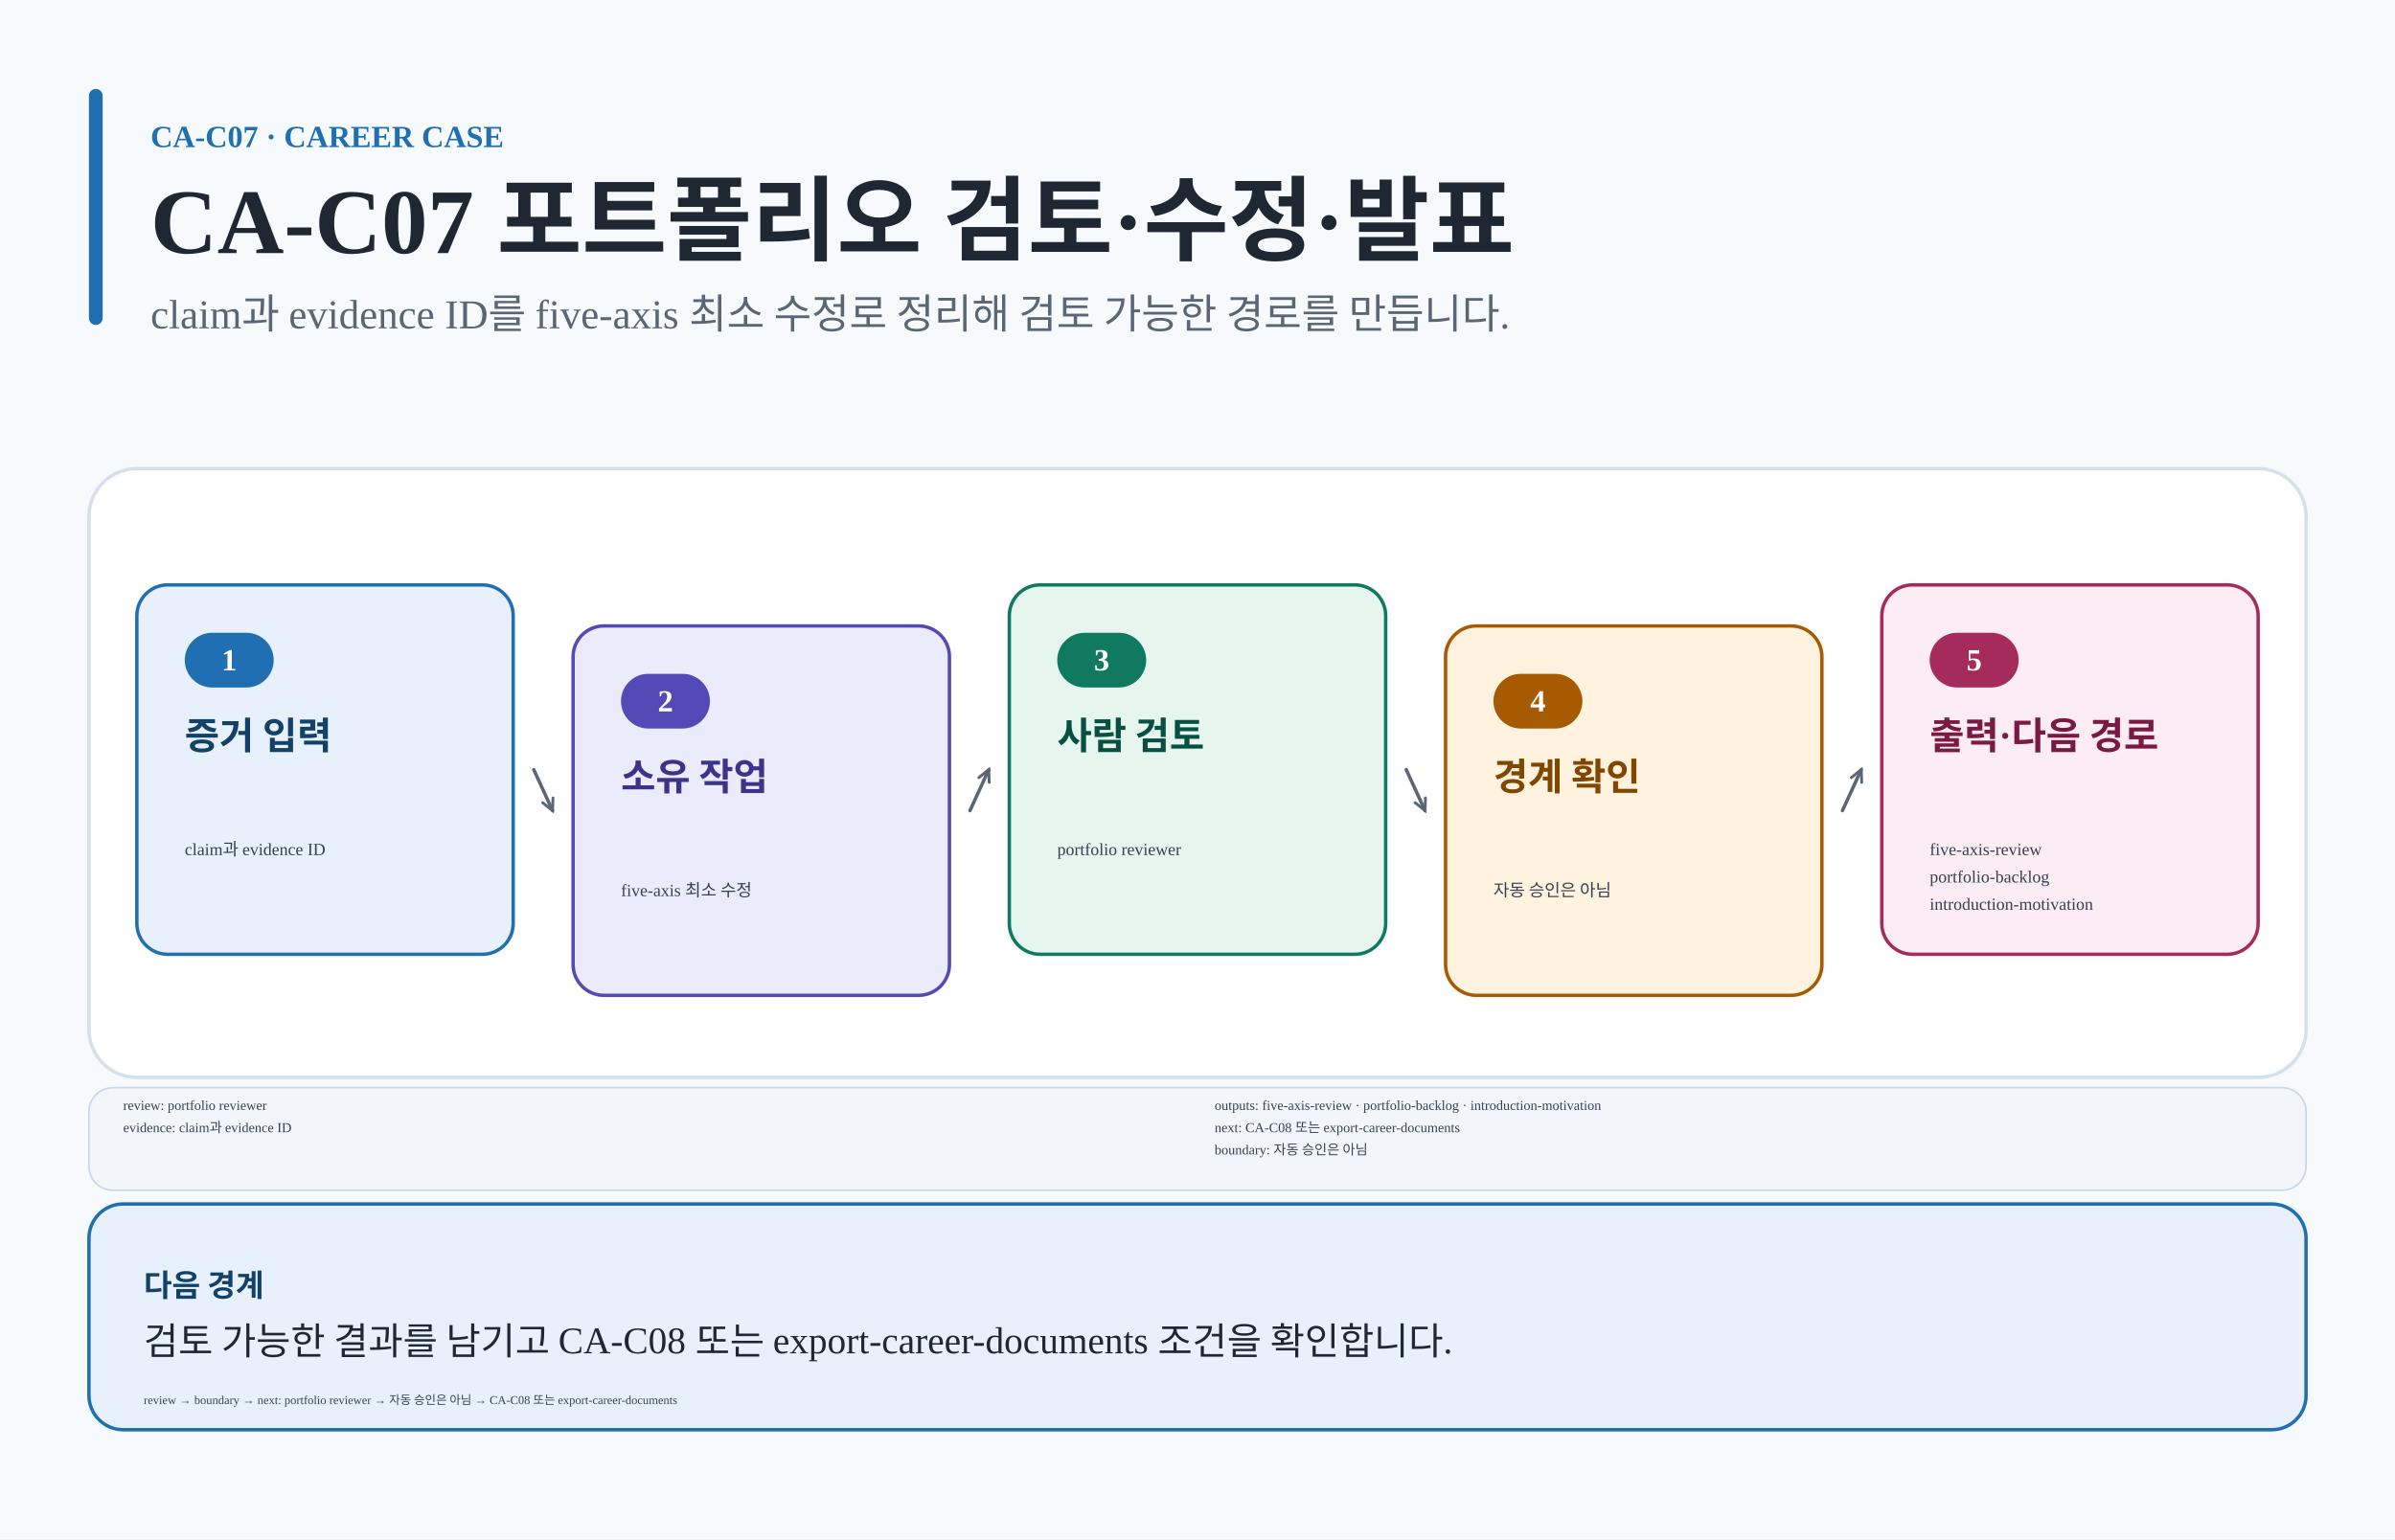
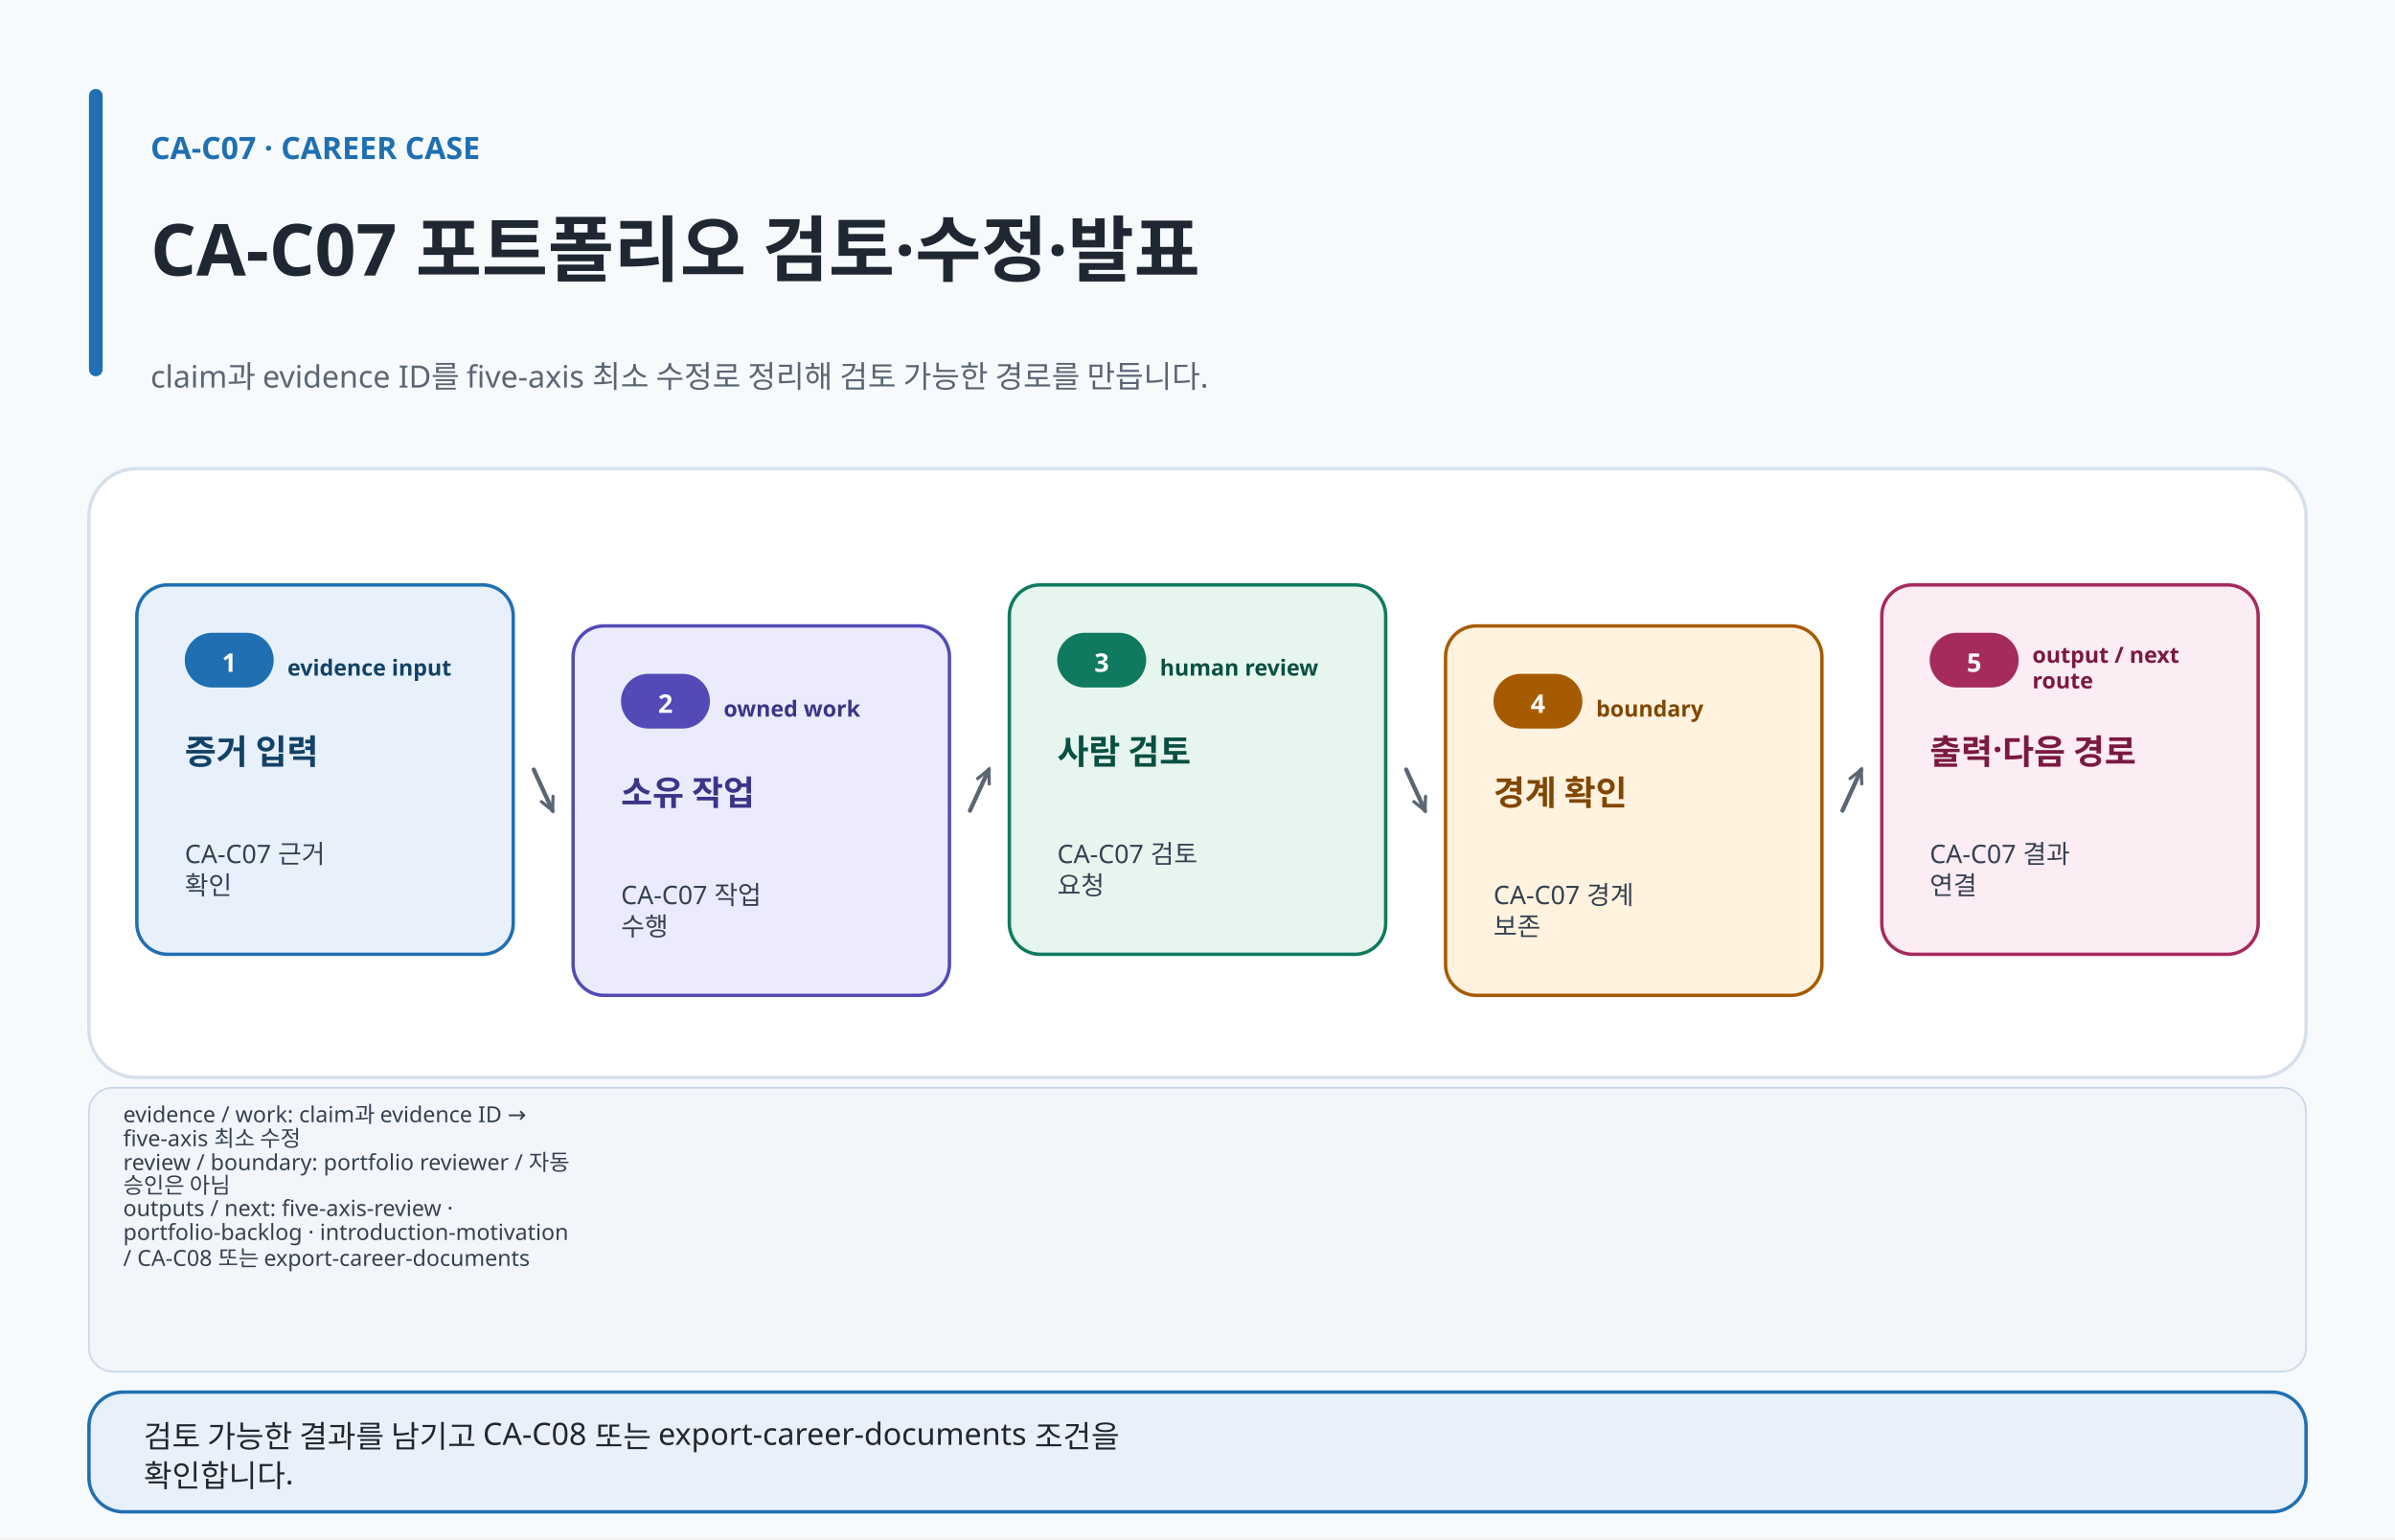
- <svg xmlns="http://www.w3.org/2000/svg" viewBox="0 0 1400 900" width="1400" height="900" role="img" aria-label="포트폴리오 검토와 수정 및 발표 준비 흐름">
+ <svg xmlns="http://www.w3.org/2000/svg" viewBox="0 0 1400 900" width="1400" height="900" role="img" aria-label="포트폴리오 검토와 수정 및 발표 준비 흐름" style="font-family:Pretendard,'Apple SD Gothic Neo','Malgun Gothic','Noto Sans KR',sans-serif">
  <defs>
-     <marker id="open-arrow" viewBox="0 0 12 12" refX="10" refY="6" markerWidth="10" markerHeight="10" markerUnits="userSpaceOnUse" orient="auto">
+     <marker id="open-arrow" viewBox="0 0 12 12" refX="10" refY="6" markerWidth="11.25" markerHeight="11.25" markerUnits="userSpaceOnUse" orient="auto">
      <path d="M 2 2 L 10 6 L 2 10" fill="none" stroke="#5B6675" stroke-width="2" stroke-linecap="round" />
    </marker>
  </defs>
  <rect width="1400" height="900" fill="#F7FAFD" />
-   <rect x="52" y="52" width="8" height="138" rx="4" fill="#1F6FB2" />
-   <text x="88" y="86" fill="#1F6FB2" font-size="18" font-weight="700">CA-C07 · CAREER CASE</text>
-   <text x="88" y="148" fill="#1F2733" font-size="54" font-weight="700">CA-C07 포트폴리오 검토·수정·발표</text>
-   <text x="88" y="192" fill="#5B6675" font-size="24" textLength="1220" lengthAdjust="spacingAndGlyphs">claim과 evidence ID를 five-axis 최소 수정로 정리해 검토 가능한 경로를 만듭니다.</text>
+   <rect x="52" y="52" width="8" height="168" rx="4" fill="#1F6FB2" />
+   <text data-text-role="eyebrow" x="88" y="86" text-anchor="start" dominant-baseline="central" fill="#1F6FB2" font-size="18" font-weight="700">
+     <tspan x="88" dy="0">CA-C07 · CAREER CASE</tspan>
+   </text>
+   <text data-text-role="title" x="88" y="141" text-anchor="start" dominant-baseline="central" fill="#1F2733" font-size="42" font-weight="700">
+     <tspan x="88" dy="0">CA-C07 포트폴리오 검토·수정·발표</tspan>
+   </text>
+   <text data-text-role="description" x="88" y="218" text-anchor="start" dominant-baseline="central" fill="#5B6675" font-size="18" font-weight="400">
+     <tspan x="88" dy="0">claim과 evidence ID를 five-axis 최소 수정로 정리해 검토 가능한 경로를 만듭니다.</tspan>
+   </text>
  <rect x="52" y="274" width="1296" height="356" rx="28" fill="#FFFFFF" stroke="#D6E0EC" stroke-width="2" />
-   <path d="M 312 450 L 323 474" fill="none" stroke="#5B6675" stroke-width="2" stroke-linecap="round" marker-end="url(#open-arrow)" />
-   <path d="M 567 474 L 578 450" fill="none" stroke="#5B6675" stroke-width="2" stroke-linecap="round" marker-end="url(#open-arrow)" />
-   <path d="M 822 450 L 833 474" fill="none" stroke="#5B6675" stroke-width="2" stroke-linecap="round" marker-end="url(#open-arrow)" />
-   <path d="M 1077 474 L 1088 450" fill="none" stroke="#5B6675" stroke-width="2" stroke-linecap="round" marker-end="url(#open-arrow)" />
+   <path d="M 312 450 L 323 474" fill="none" stroke="#5B6675" stroke-width="2.5" stroke-linecap="round" marker-end="url(#open-arrow)" />
+   <path d="M 567 474 L 578 450" fill="none" stroke="#5B6675" stroke-width="2.5" stroke-linecap="round" marker-end="url(#open-arrow)" />
+   <path d="M 822 450 L 833 474" fill="none" stroke="#5B6675" stroke-width="2.5" stroke-linecap="round" marker-end="url(#open-arrow)" />
+   <path d="M 1077 474 L 1088 450" fill="none" stroke="#5B6675" stroke-width="2.5" stroke-linecap="round" marker-end="url(#open-arrow)" />
  <g aria-label="읽기 순서 1: 증거 입력">
    <rect x="80" y="342" width="220" height="216" rx="18" fill="#E8F1FB" stroke="#1F6FB2" stroke-width="2" />
    <rect x="108" y="370" width="52" height="32" rx="16" fill="#1F6FB2" />
-     <text x="134" y="392" text-anchor="middle" fill="#FFFFFF" font-size="18" font-weight="700">1</text>
-     <text x="108" y="438" fill="#124267" font-size="22" font-weight="700">증거 입력</text>
-     <text x="108" y="500" fill="#354152" font-size="10" textLength="164" lengthAdjust="spacingAndGlyphs">claim과 evidence ID</text>
+     <text data-text-role="caption" x="134" y="387" text-anchor="middle" dominant-baseline="central" fill="#FFFFFF" font-size="15" font-weight="700">
+       <tspan x="134" dy="0">1</tspan>
+     </text>
+     <text data-text-role="caption" x="168" y="390" text-anchor="start" dominant-baseline="central" fill="#124267" font-size="13" font-weight="700">
+       <tspan x="168" dy="0">evidence input</tspan>
+     </text>
+     <text data-text-role="card-title" x="108" y="438" text-anchor="start" dominant-baseline="central" fill="#124267" font-size="20" font-weight="700">
+       <tspan x="108" dy="0">증거 입력</tspan>
+     </text>
+     <text data-text-role="card-body" x="108" y="497.5" text-anchor="start" dominant-baseline="central" fill="#354152" font-size="15" font-weight="400">
+       <tspan x="108" dy="0">CA-C07 근거</tspan>
+       <tspan x="108" dy="19">확인</tspan>
+     </text>
  </g>
  <g aria-label="읽기 순서 2: 소유 작업">
    <rect x="335" y="366" width="220" height="216" rx="18" fill="#ECEBFB" stroke="#534AB7" stroke-width="2" />
    <rect x="363" y="394" width="52" height="32" rx="16" fill="#534AB7" />
-     <text x="389" y="416" text-anchor="middle" fill="#FFFFFF" font-size="18" font-weight="700">2</text>
-     <text x="363" y="462" fill="#3C3489" font-size="22" font-weight="700">소유 작업</text>
-     <text x="363" y="524" fill="#354152" font-size="10" textLength="164" lengthAdjust="spacingAndGlyphs">five-axis 최소 수정</text>
+     <text data-text-role="caption" x="389" y="411" text-anchor="middle" dominant-baseline="central" fill="#FFFFFF" font-size="15" font-weight="700">
+       <tspan x="389" dy="0">2</tspan>
+     </text>
+     <text data-text-role="caption" x="423" y="414" text-anchor="start" dominant-baseline="central" fill="#3C3489" font-size="13" font-weight="700">
+       <tspan x="423" dy="0">owned work</tspan>
+     </text>
+     <text data-text-role="card-title" x="363" y="462" text-anchor="start" dominant-baseline="central" fill="#3C3489" font-size="20" font-weight="700">
+       <tspan x="363" dy="0">소유 작업</tspan>
+     </text>
+     <text data-text-role="card-body" x="363" y="521.5" text-anchor="start" dominant-baseline="central" fill="#354152" font-size="15" font-weight="400">
+       <tspan x="363" dy="0">CA-C07 작업</tspan>
+       <tspan x="363" dy="19">수행</tspan>
+     </text>
  </g>
  <g aria-label="읽기 순서 3: 사람 검토">
    <rect x="590" y="342" width="220" height="216" rx="18" fill="#E7F5EF" stroke="#0F7A5F" stroke-width="2" />
    <rect x="618" y="370" width="52" height="32" rx="16" fill="#0F7A5F" />
-     <text x="644" y="392" text-anchor="middle" fill="#FFFFFF" font-size="18" font-weight="700">3</text>
-     <text x="618" y="438" fill="#085041" font-size="22" font-weight="700">사람 검토</text>
-     <text x="618" y="500" fill="#354152" font-size="10" textLength="164" lengthAdjust="spacingAndGlyphs">portfolio reviewer</text>
+     <text data-text-role="caption" x="644" y="387" text-anchor="middle" dominant-baseline="central" fill="#FFFFFF" font-size="15" font-weight="700">
+       <tspan x="644" dy="0">3</tspan>
+     </text>
+     <text data-text-role="caption" x="678" y="390" text-anchor="start" dominant-baseline="central" fill="#085041" font-size="13" font-weight="700">
+       <tspan x="678" dy="0">human review</tspan>
+     </text>
+     <text data-text-role="card-title" x="618" y="438" text-anchor="start" dominant-baseline="central" fill="#085041" font-size="20" font-weight="700">
+       <tspan x="618" dy="0">사람 검토</tspan>
+     </text>
+     <text data-text-role="card-body" x="618" y="497.5" text-anchor="start" dominant-baseline="central" fill="#354152" font-size="15" font-weight="400">
+       <tspan x="618" dy="0">CA-C07 검토</tspan>
+       <tspan x="618" dy="19">요청</tspan>
+     </text>
  </g>
  <g aria-label="읽기 순서 4: 경계 확인">
    <rect x="845" y="366" width="220" height="216" rx="18" fill="#FFF3DF" stroke="#A75B00" stroke-width="2" />
    <rect x="873" y="394" width="52" height="32" rx="16" fill="#A75B00" />
-     <text x="899" y="416" text-anchor="middle" fill="#FFFFFF" font-size="18" font-weight="700">4</text>
-     <text x="873" y="462" fill="#814600" font-size="22" font-weight="700">경계 확인</text>
-     <text x="873" y="524" fill="#354152" font-size="10" textLength="164" lengthAdjust="spacingAndGlyphs">자동 승인은 아님</text>
+     <text data-text-role="caption" x="899" y="411" text-anchor="middle" dominant-baseline="central" fill="#FFFFFF" font-size="15" font-weight="700">
+       <tspan x="899" dy="0">4</tspan>
+     </text>
+     <text data-text-role="caption" x="933" y="414" text-anchor="start" dominant-baseline="central" fill="#814600" font-size="13" font-weight="700">
+       <tspan x="933" dy="0">boundary</tspan>
+     </text>
+     <text data-text-role="card-title" x="873" y="462" text-anchor="start" dominant-baseline="central" fill="#814600" font-size="20" font-weight="700">
+       <tspan x="873" dy="0">경계 확인</tspan>
+     </text>
+     <text data-text-role="card-body" x="873" y="521.5" text-anchor="start" dominant-baseline="central" fill="#354152" font-size="15" font-weight="400">
+       <tspan x="873" dy="0">CA-C07 경계</tspan>
+       <tspan x="873" dy="19">보존</tspan>
+     </text>
  </g>
  <g aria-label="읽기 순서 5: 출력·다음 경로">
    <rect x="1100" y="342" width="220" height="216" rx="18" fill="#FCECF3" stroke="#A52B5D" stroke-width="2" />
    <rect x="1128" y="370" width="52" height="32" rx="16" fill="#A52B5D" />
-     <text x="1154" y="392" text-anchor="middle" fill="#FFFFFF" font-size="18" font-weight="700">5</text>
-     <text x="1128" y="438" fill="#7A1942" font-size="22" font-weight="700">출력·다음 경로</text>
-     <text x="1128" y="500" fill="#354152" font-size="10" textLength="164" lengthAdjust="spacingAndGlyphs">five-axis-review</text>
-     <text x="1128" y="516" fill="#354152" font-size="10" textLength="164" lengthAdjust="spacingAndGlyphs">portfolio-backlog</text>
-     <text x="1128" y="532" fill="#354152" font-size="10" textLength="164" lengthAdjust="spacingAndGlyphs">introduction-motivation</text>
+     <text data-text-role="caption" x="1154" y="387" text-anchor="middle" dominant-baseline="central" fill="#FFFFFF" font-size="15" font-weight="700">
+       <tspan x="1154" dy="0">5</tspan>
+     </text>
+     <text data-text-role="caption" x="1188" y="382.5" text-anchor="start" dominant-baseline="central" fill="#7A1942" font-size="13" font-weight="700">
+       <tspan x="1188" dy="0">output / next</tspan>
+       <tspan x="1188" dy="15">route</tspan>
+     </text>
+     <text data-text-role="card-title" x="1128" y="438" text-anchor="start" dominant-baseline="central" fill="#7A1942" font-size="20" font-weight="700">
+       <tspan x="1128" dy="0">출력·다음 경로</tspan>
+     </text>
+     <text data-text-role="card-body" x="1128" y="497.5" text-anchor="start" dominant-baseline="central" fill="#354152" font-size="15" font-weight="400">
+       <tspan x="1128" dy="0">CA-C07 결과</tspan>
+       <tspan x="1128" dy="19">연결</tspan>
+     </text>
  </g>
-   <rect x="52" y="636" width="1296" height="60" rx="14" fill="#F2F6FB" stroke="#C9D8E8" stroke-width="1" />
-   <text x="72" y="649" fill="#354152" font-size="8">review: portfolio reviewer</text>
-   <text x="72" y="662" fill="#354152" font-size="8">evidence: claim과 evidence ID</text>
-   <text x="710" y="649" fill="#354152" font-size="8" textLength="618" lengthAdjust="spacingAndGlyphs">outputs: five-axis-review · portfolio-backlog · introduction-motivation</text>
-   <text x="710" y="662" fill="#354152" font-size="8">next: CA-C08 또는 export-career-documents</text>
-   <text x="710" y="675" fill="#354152" font-size="8">boundary: 자동 승인은 아님</text>
-   <rect x="52" y="704" width="1296" height="132" rx="20" fill="#E8F1FB" stroke="#1F6FB2" stroke-width="2" />
-   <text x="84" y="758" fill="#124267" font-size="18" font-weight="700">다음 경계</text>
-   <text x="84" y="792" fill="#1F2733" font-size="22">검토 가능한 결과를 남기고 CA-C08 또는 export-career-documents 조건을 확인합니다.</text>
-   <text x="84" y="821" fill="#354152" font-weight="500" font-size="7" textLength="1232" lengthAdjust="spacingAndGlyphs">review → boundary → next: portfolio reviewer → 자동 승인은 아님 → CA-C08 또는 export-career-documents</text>
+   <rect x="52" y="636" width="1296" height="166" rx="14" fill="#F2F6FB" stroke="#C9D8E8" stroke-width="1" />
+   <text data-text-role="semantic-rail" x="72" y="650" text-anchor="start" dominant-baseline="central" fill="#354152" font-size="13" font-weight="400">
+     <tspan x="72" dy="0">evidence / work: claim과 evidence ID →</tspan>
+     <tspan x="72" dy="14">five-axis 최소 수정</tspan>
+   </text>
+   <text data-text-role="semantic-rail" x="72" y="678" text-anchor="start" dominant-baseline="central" fill="#354152" font-size="13" font-weight="400">
+     <tspan x="72" dy="0">review / boundary: portfolio reviewer / 자동</tspan>
+     <tspan x="72" dy="14">승인은 아님</tspan>
+   </text>
+   <text data-text-role="semantic-rail" x="72" y="706" text-anchor="start" dominant-baseline="central" fill="#354152" font-size="13" font-weight="400">
+     <tspan x="72" dy="0">outputs / next: five-axis-review ·</tspan>
+     <tspan x="72" dy="14">portfolio-backlog · introduction-motivation</tspan>
+     <tspan x="72" dy="14">/ CA-C08 또는 export-career-documents</tspan>
+   </text>
+   <rect x="52" y="814" width="1296" height="70" rx="20" fill="#E8F1FB" stroke="#1F6FB2" stroke-width="2" />
+   <text data-text-role="footer" x="84" y="838.5" text-anchor="start" dominant-baseline="central" fill="#1F2733" font-size="18" font-weight="400">
+     <tspan x="84" dy="0">검토 가능한 결과를 남기고 CA-C08 또는 export-career-documents 조건을</tspan>
+     <tspan x="84" dy="23">확인합니다.</tspan>
+   </text>
</svg>
